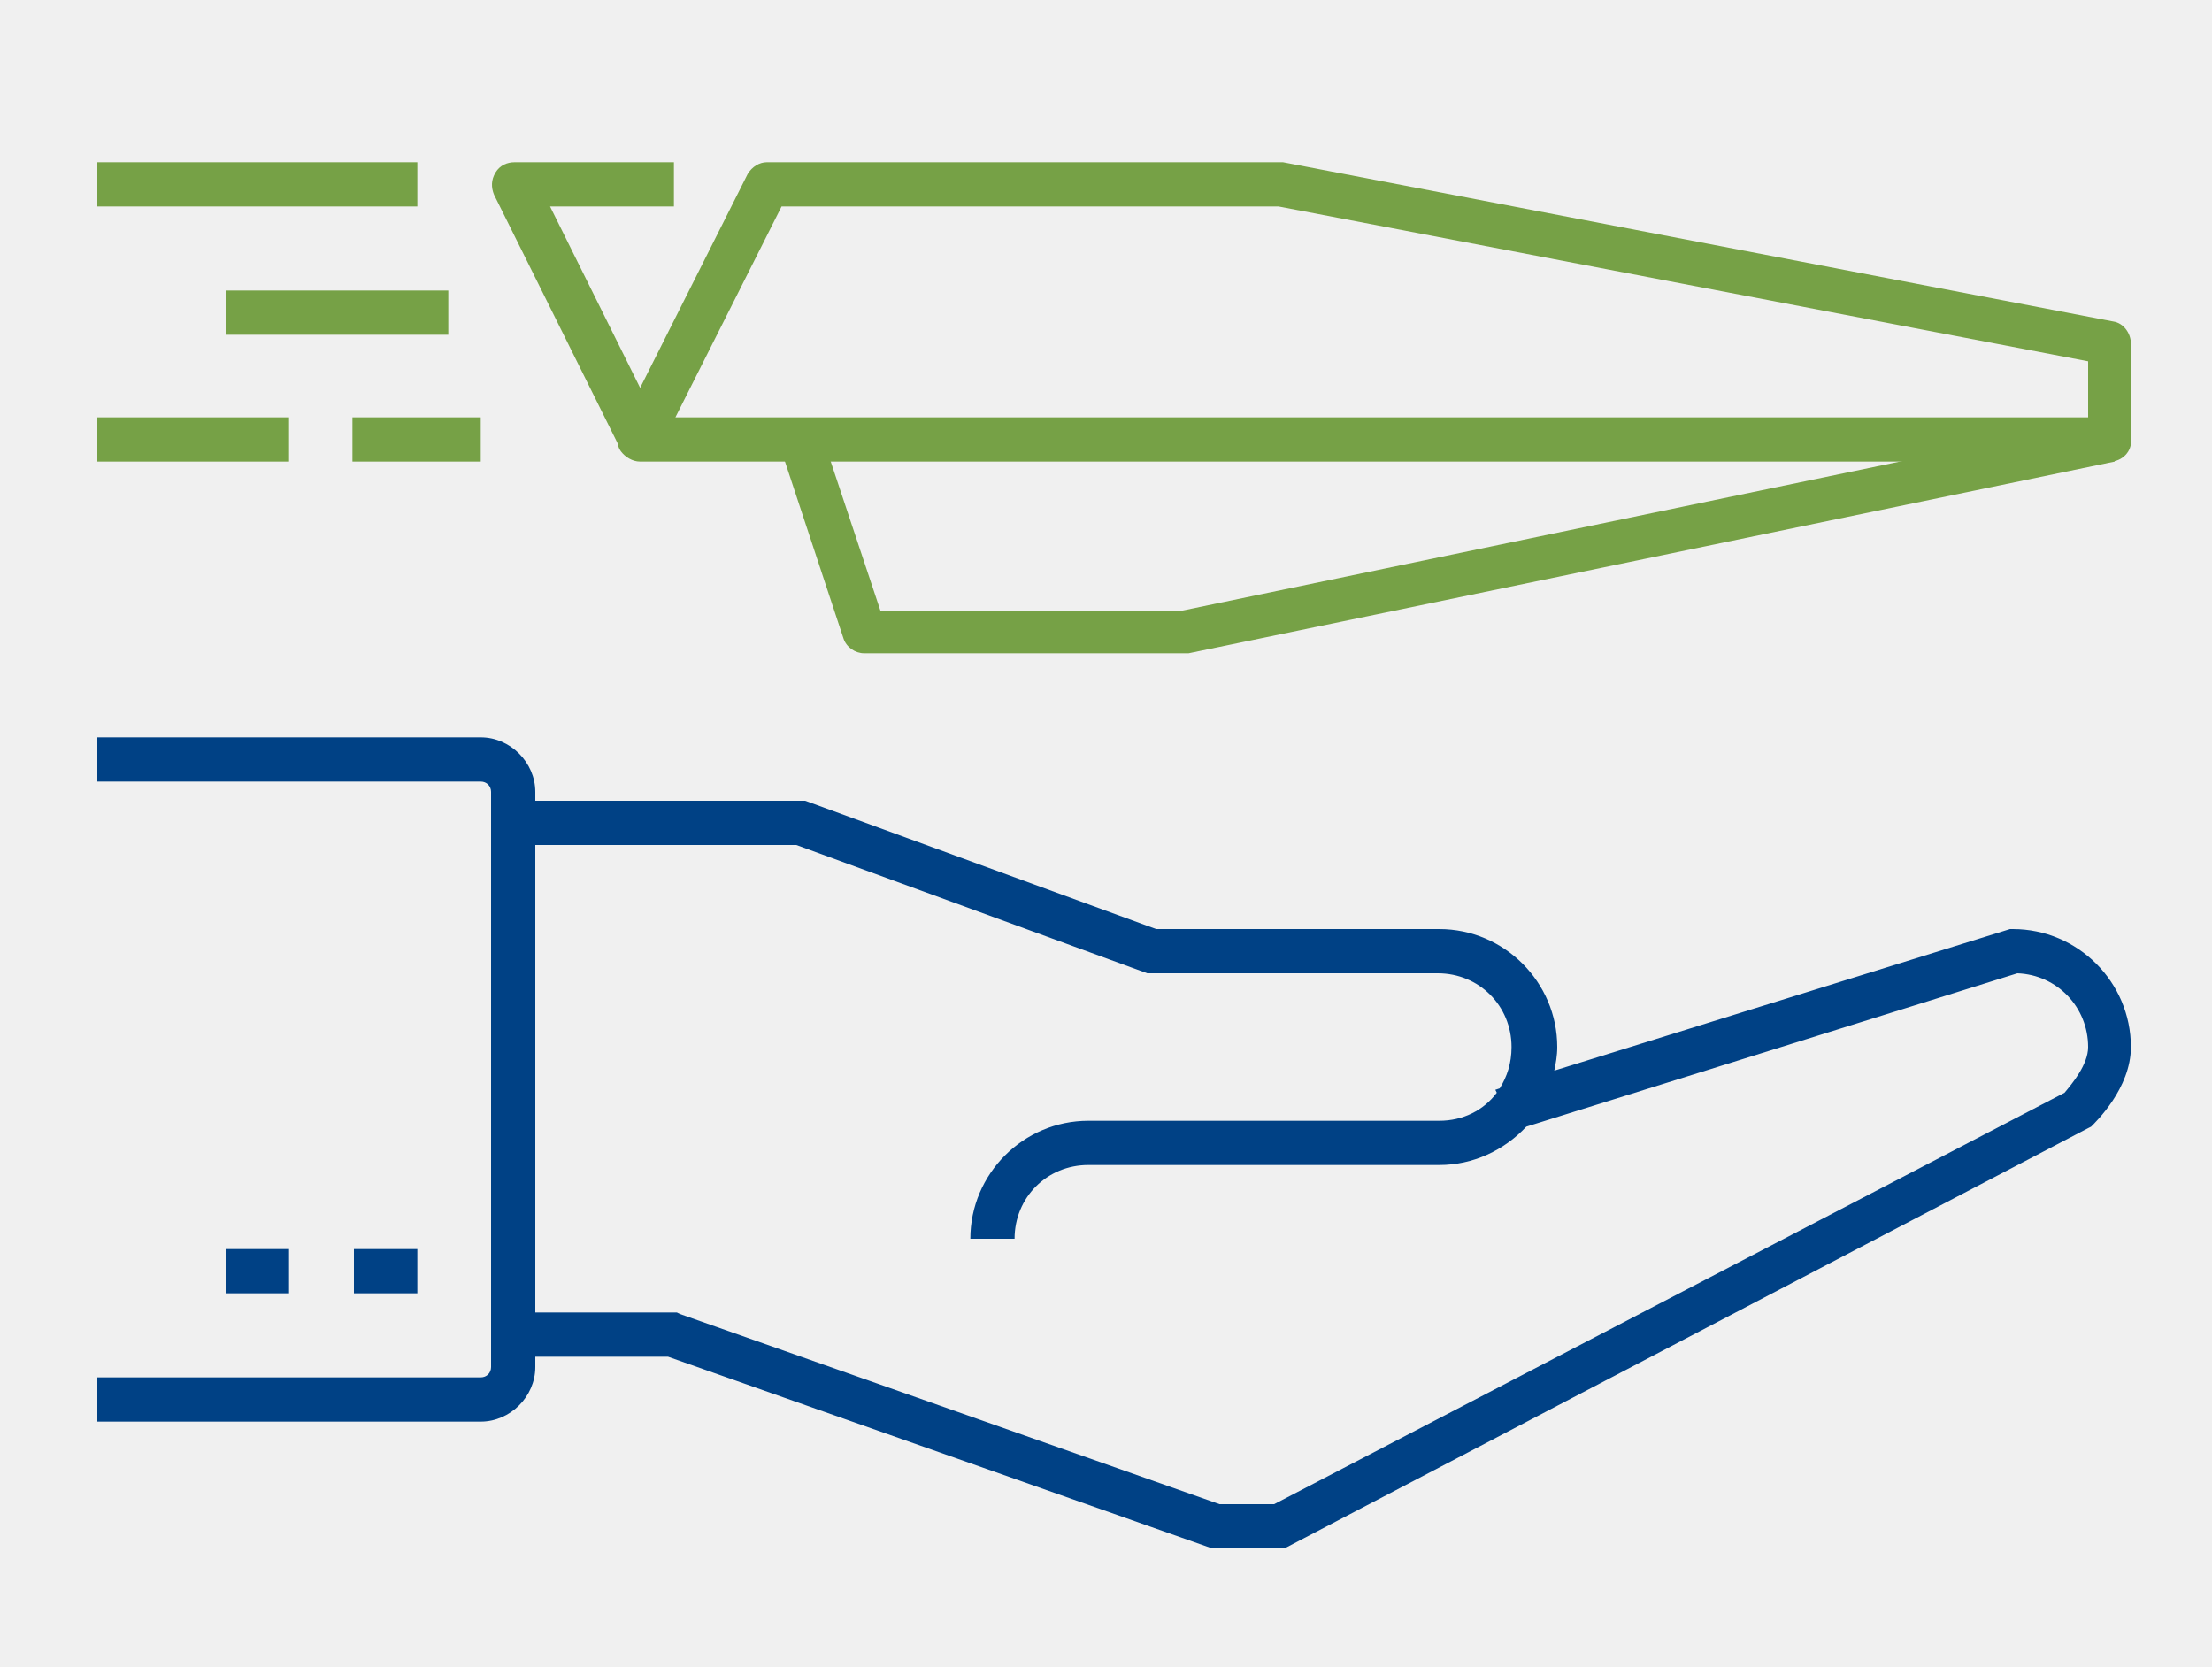
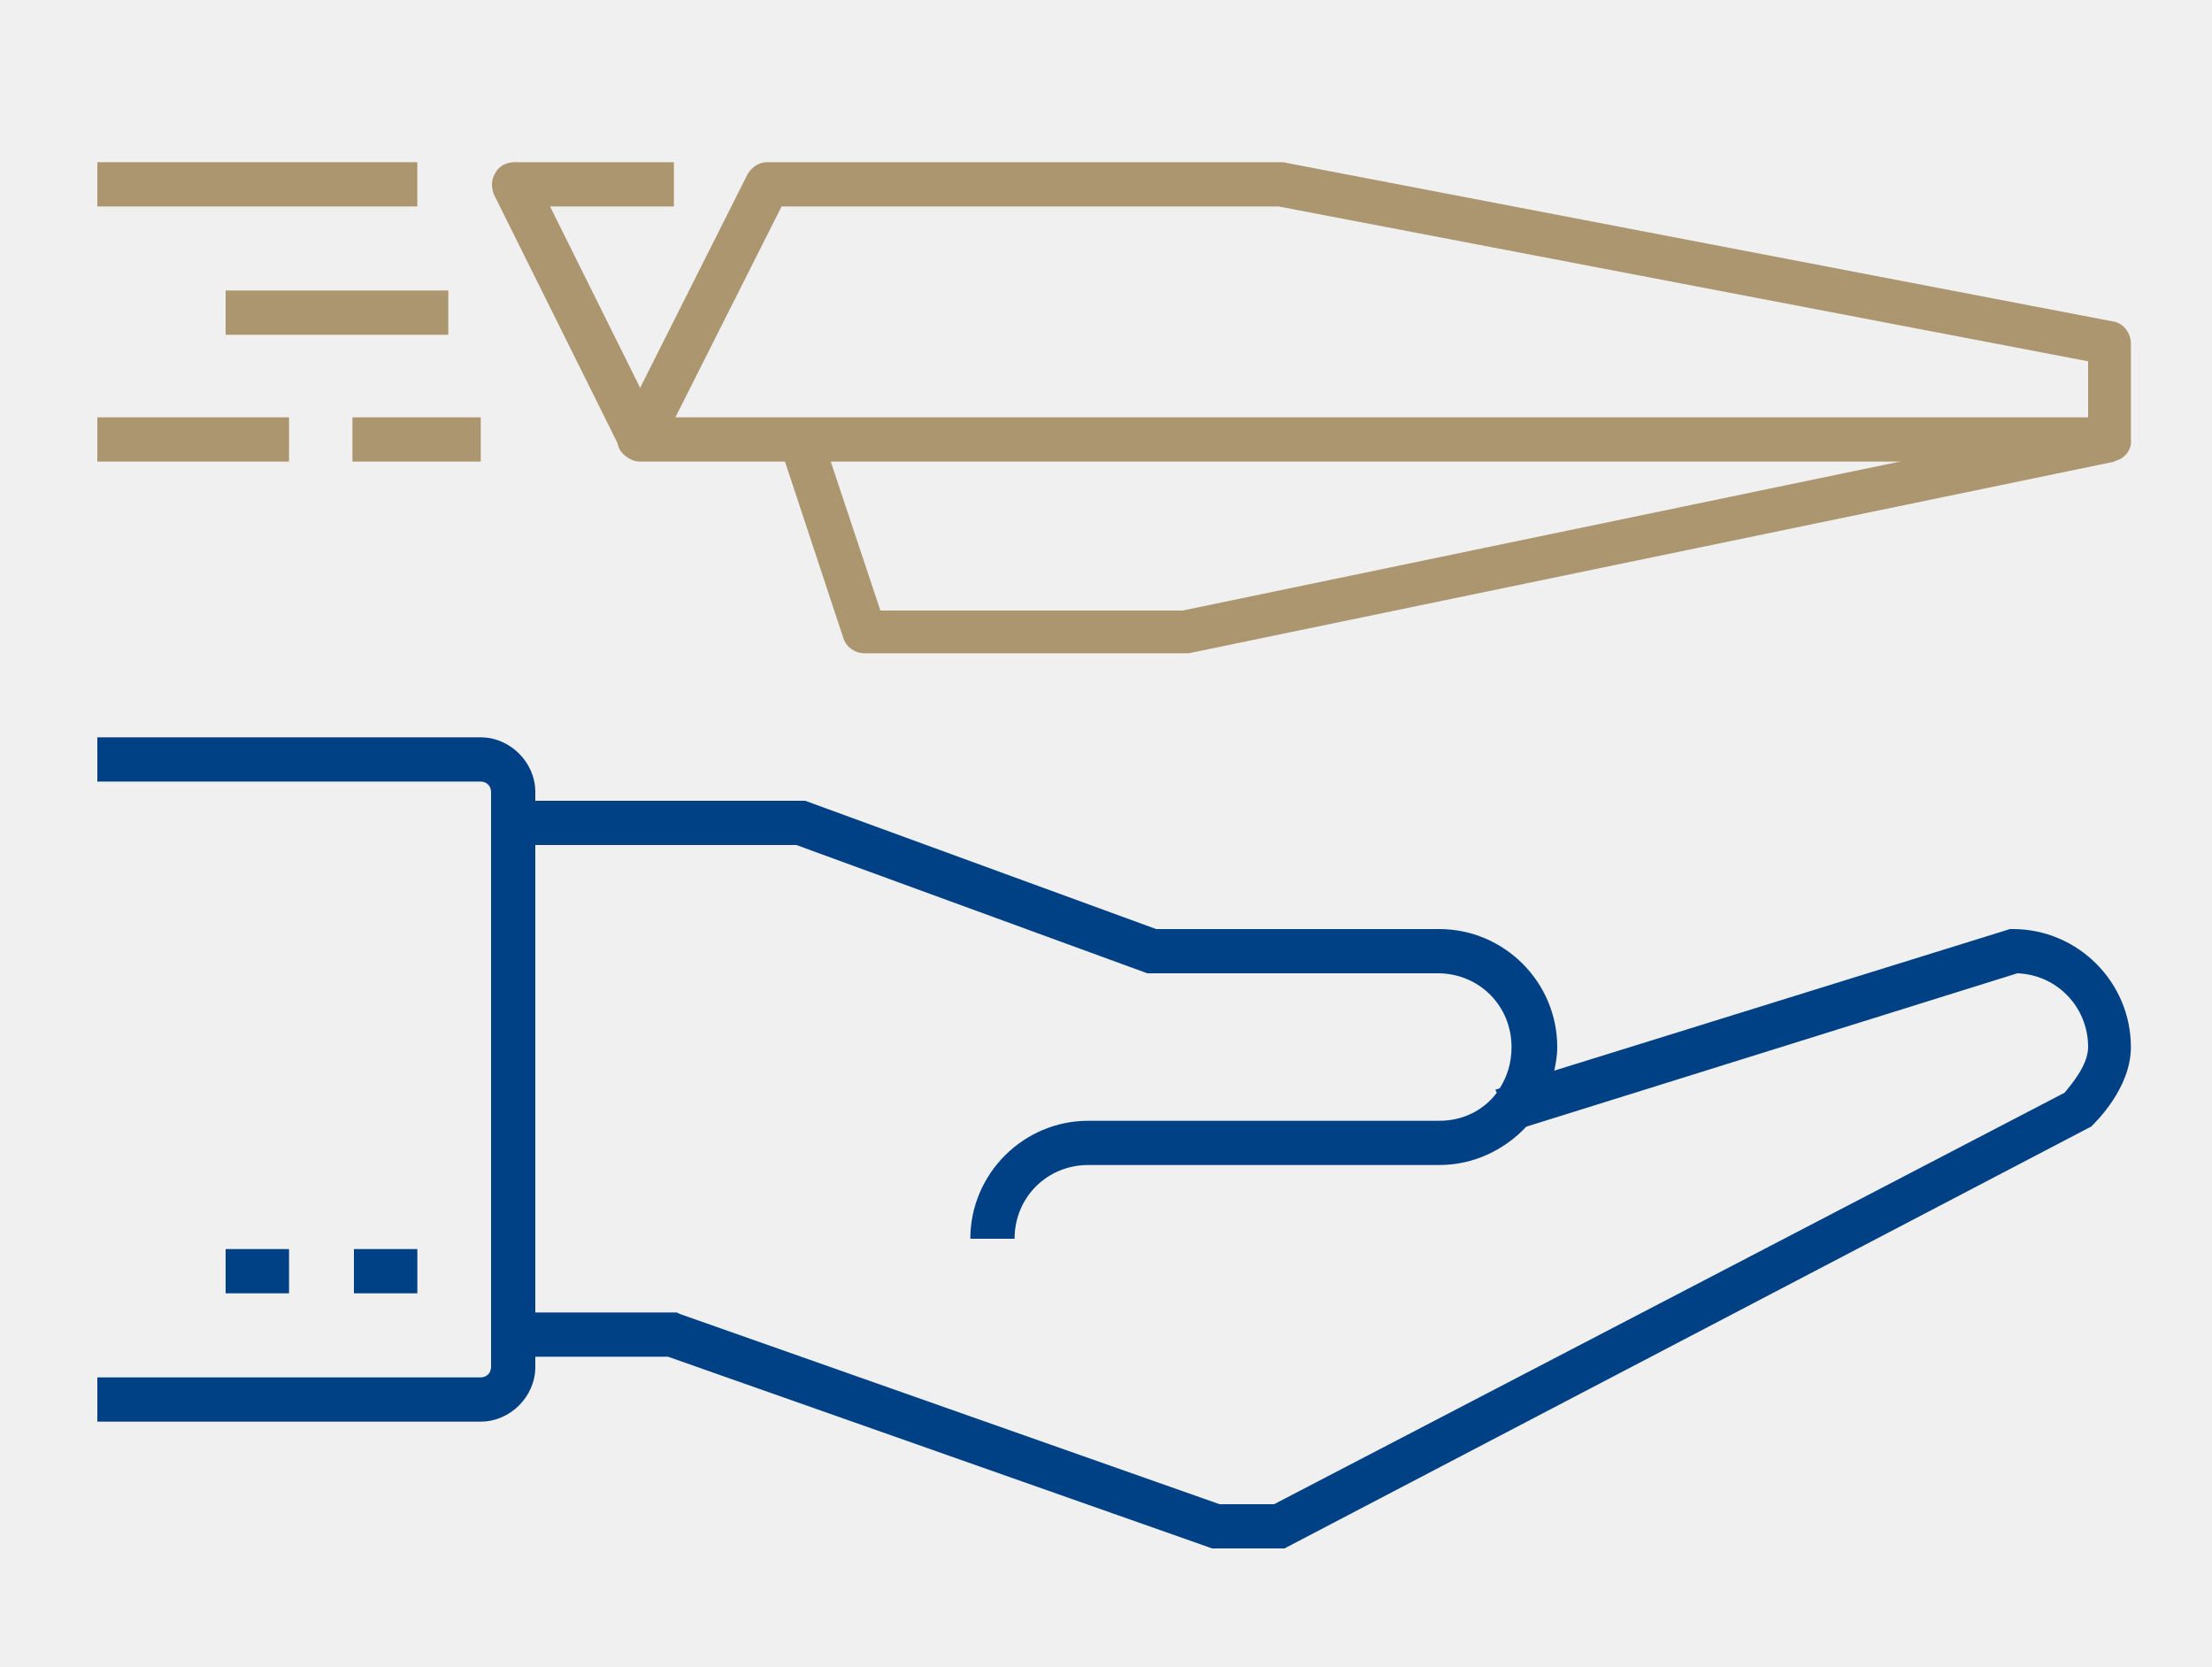
<svg xmlns="http://www.w3.org/2000/svg" version="1.1" id="Layer_1" x="0px" y="0px" viewBox="0 0 150 113" style="enable-background:new 0 0 150 113;" xml:space="preserve">
  <style type="text/css">
	.st0{display:none;}
	.st1{display:inline;}
	.st2{fill:#2DC997;}
	.st3{fill:#FFFFFF;}
	.st4{fill:#004185;}
- 	.st5{fill:#76A146;}
+ 	.st5{fill:#AC966F;}
</style>
  <g id="Layer_1_1_" class="st0">
    <g class="st1">
      <rect x="73.7" y="77.9" class="st2" width="1.7" height="17.6" />
    </g>
    <g class="st1">
      <path class="st2" d="M90.1,82h-13c-0.2,0-0.5-0.1-0.6-0.3l-2-2l-2,2c-0.2,0.2-0.4,0.3-0.6,0.3h-13c-0.5,0-0.9-0.4-0.9-0.9v-24h1.7    v23.2h11.8l0.9-0.9H61.5c-0.5,0-0.9-0.4-0.9-0.9V55.1c0-0.5,0.4-0.9,0.9-0.9h26c0.5,0,0.9,0.4,0.9,0.9v23.4c0,0.5-0.4,0.9-0.9,0.9    H76.6l0.9,0.9h11.8V57.1H91v24.1C91,81.6,90.6,82,90.1,82z M62.4,77.7h24.3V56H62.4V77.7z M75.4,75.3h-1.7V58.4h1.7V75.3z     M85.6,74.2h-9.1v-1.7h9.1V74.2z M72.6,74.2h-9.1v-1.7h9.1V74.2z M85.6,71.6h-9.1v-1.7h9.1V71.6z M72.6,71.6h-9.1v-1.7h9.1V71.6z     M85.6,69h-9.1v-1.7h9.1V69z M72.6,69h-9.1v-1.7h9.1V69z M84.3,65.7H83V64h1.3V65.7z M81.7,65.7h-1.3V64h1.3V65.7z M79.1,65.7    h-1.3V64h1.3V65.7z M85.6,62.5h-9.1v-1.7h9.1V62.5z M85.6,59.9h-9.1v-1.7h9.1V59.9z" />
    </g>
    <g class="st1">
      <path class="st2" d="M90.8,96.3H58.3v-1.7h32.5V96.3z M72.8,66.4h-9.5v-8.2h9.5V66.4z M65,64.7h6.1v-4.8H65V64.7z" />
    </g>
  </g>
  <g id="Layer_2_1_" class="st0">
    <g id="icon2" class="st1">
      <g>
        <path class="st2" d="M74.6,96c-4.5,0-8.2-3.7-8.2-8.2c0-1.1,0.2-2.2,0.6-3.1L53.4,62.5c0,0,0,0,0-0.1c-0.1-0.3-0.1-0.7,0.1-0.9     l4-5.3c0.1-0.2,0.3-0.3,0.6-0.3h33.1c0.3,0,0.5,0.1,0.7,0.4l4,5.3c0.2,0.3,0.2,0.6,0.1,0.9c0,0,0,0,0,0.1L82.2,84.7     c0.4,1,0.6,2,0.6,3.1C82.8,92.3,79.1,96,74.6,96z M74.6,81.5c-3.5,0-6.4,2.9-6.4,6.4s2.9,6.4,6.4,6.4s6.4-2.9,6.4-6.4     C81,84.3,78.1,81.5,74.6,81.5z M55.7,62.9l12.4,20c0.3-0.4,0.6-0.7,0.9-1L57.3,63.2l0.4-0.2L55.7,62.9L55.7,62.9z M80.3,82     c0.3,0.3,0.6,0.7,0.9,1l12.4-20h-2l0.4,0.2L80.3,82z M59.3,62.9l11.1,17.9c0.3-0.2,0.7-0.4,1.1-0.5L60.9,62.9H59.3z M77.8,80.3     c0.4,0.2,0.7,0.3,1.1,0.5L90,62.9h-1.6L77.8,80.3z M63,62.9l10.2,16.9c0.9-0.2,1.9-0.2,2.8,0l10.2-16.9H63z M55.9,61.2h37.5     L92.5,60v0.3H56.8V60L55.9,61.2z M57.9,58.5h33.5l-0.7-0.9H58.5L57.9,58.5z M74.6,93.4c-3,0-5.5-2.5-5.5-5.5s2.5-5.5,5.5-5.5     s5.5,2.5,5.5,5.5S77.7,93.4,74.6,93.4z M74.6,84.1c-2.1,0-3.7,1.7-3.7,3.7c0,2.1,1.7,3.7,3.7,3.7c2.1,0,3.7-1.7,3.7-3.7     C78.4,85.8,76.7,84.1,74.6,84.1z M75.5,90.5h-1.8v-3.7h-0.4V85h1.3c0.5,0,0.9,0.4,0.9,0.9V90.5z M77.9,68.2h-1.3v-1.8h1.3V68.2z      M75.3,68.2H74v-1.8h1.3V68.2z M72.6,68.2h-1.3v-1.8h1.3V68.2z" />
      </g>
    </g>
  </g>
  <g id="Layer_3" class="st0">
    <g id="icon3" class="st1">
      <g>
        <rect x="80.4" y="85.5" class="st2" width="1.9" height="1.6" />
      </g>
      <g>
        <path class="st2" d="M83,93.8h-1.6v-7.4c0-0.4,0.4-0.8,0.8-0.8h3.7c1.6,0,2.9-1.3,2.9-2.9v-5.5c0-0.4,0.4-0.8,0.8-0.8h2.9v-0.3     l-3.6-7.8c0-0.1-0.1-0.2-0.1-0.3c-0.1-6.6-5.5-12-12.1-12c-2.5,0-4.9,0.7-6.9,2.2l-0.9-1.3c2.3-1.6,5-2.5,7.8-2.5     c7.5,0,13.6,6,13.7,13.5l3.6,7.8c0,0.1,0.1,0.2,0.1,0.3v1.2c0,0.4-0.4,0.8-0.8,0.8h-2.9v4.7c0,2.5-2,4.5-4.5,4.5H83V93.8z      M69.5,93.8h-1.6v-7.4c0-1.6-0.3-3.2-1.1-5.3l1.5-0.5c0.8,2.2,1.2,4,1.2,5.8V93.8z M65.6,79.3c-0.2,0-0.3,0-0.4-0.1l-1.6-1.1     h-8.4c-0.4,0-0.8-0.4-0.8-0.8V60.1c0-0.4,0.4-0.8,0.8-0.8h8.6c0.2,0,0.3,0,0.4,0.1l1.4,0.9l1.4-0.9c0.1-0.1,0.3-0.1,0.4-0.1H76     c0.4,0,0.8,0.4,0.8,0.8v17.2c0,0.4-0.4,0.8-0.8,0.8h-8.3l-1.6,1.1C65.9,79.2,65.8,79.3,65.6,79.3z M66.4,61.7V77l0.6-0.4     c0.1-0.1,0.3-0.1,0.4-0.1h7.8V60.9h-7.5L66.4,61.7z M56,76.5h7.8c0.2,0,0.3,0,0.4,0.1l0.6,0.4V61.7l-1.3-0.9H56V76.5z M74.2,74.4     h-6.7v-1.6h6.7V74.4z M63.8,74.4H57v-1.6h6.7L63.8,74.4L63.8,74.4z M74.2,71.9h-6.7v-1.6h6.7V71.9z M63.8,71.9H57v-1.6h6.7     L63.8,71.9L63.8,71.9z M74.2,69.5h-6.7v-1.6h6.7V69.5z M63.8,69.5H57v-1.6h6.7L63.8,69.5L63.8,69.5z M74.2,67h-6.7v-1.6h6.7V67z      M63.8,67H57v-1.6h6.7L63.8,67L63.8,67z M74.2,64.6h-6.7V63h6.7V64.6z M63.8,64.6H57V63h6.7L63.8,64.6L63.8,64.6z" />
      </g>
      <g>
        <path class="st2" d="M79.2,74.1H78v-1.6h1.2V74.1z M81.6,71.7h-1.2v-1.6h1.2V71.7z M79.2,71.7H78v-1.6h1.2V71.7z M84.1,69.4h-1.2     v-1.6h1.2V69.4z M81.6,69.4h-1.2v-1.6h1.2V69.4z M79.2,69.4H78v-1.6h1.2V69.4z M81.6,67h-1.2v-1.6h1.2V67z M79.2,67H78v-1.6h1.2     V67z M79.2,64.6H78V63h1.2V64.6z" />
      </g>
    </g>
  </g>
  <g id="Layer_4" class="st0">
    <g id="icon4" class="st1">
      <g>
        <path class="st2" d="M83.8,89h-2.1v-1.8h2.1V89z M69,57.3h-1.8v-4.1H69V57.3z" />
      </g>
      <g>
        <path class="st2" d="M71.7,96.3h-1.8V80.1h-2.7v-8.2h-1.4v-4.6h4.6v4.6H69v6.4h2.7V96.3z M67.6,70.1h0.9v-0.9h-0.9V70.1z      M86.6,78.8H75.4V76h-2.7v-4.1h-1.4v-4.6h4.6v1.4h2.3v-3.6h-2.3v1.4h-4.6v-4.6h4.6v1.4H80v7.3h-4.1V72h-1.4v2.3h2.7V77h9.4V78.8z      M73.1,70.1H74v-0.9h-0.9V70.1z M73.1,64.6H74v-0.9h-0.9V64.6z M64.9,71.9h-4.6v-4.6h4.6V71.9z M62.2,70.1h0.9v-0.9h-0.9V70.1z      M86.6,67.8h-1.4V66h1.4V67.8z M64.9,66.5h-4.6v-1.4h-6.6v-1.8h6.6v-1.4h4.6V66.5z M62.2,64.6h0.9v-0.9h-0.9V64.6z M82.5,65.1     h-1.4v-1.8h1.4V65.1z M85.2,62.4h-1.4v-1.8h1.4V62.4z M82.5,62.4h-1.4v-1.8h1.4V62.4z M75.8,61h-4.6v-4.6h4.6V61z M73.1,59.2H74     v-1h-0.9V59.2z M70.4,61h-4.6v-4.6h4.6V61z M67.6,59.2h0.9v-1h-0.9V59.2z M64.9,61h-4.6v-4.6h4.6V61z M62.2,59.2h0.9v-1h-0.9     V59.2z M82.5,59.6h-1.4v-1.8h1.4V59.6z" />
      </g>
      <g>
        <rect x="72.6" y="53.2" class="st2" width="1.8" height="4.1" />
      </g>
      <g>
        <polygon class="st2" points="61.2,70.6 56.2,70.6 56.2,57.8 61.2,57.8 61.2,59.6 58,59.6 58,68.7 61.2,68.7    " />
      </g>
      <g>
        <path class="st2" d="M67.6,96.3h-1.8v-10l-4-8c-0.1-0.1-0.1-0.3-0.1-0.4V71h1.8v6.6l4,8c0.1,0.1,0.1,0.3,0.1,0.4V96.3z" />
      </g>
      <g>
        <path class="st2" d="M74.5,96.3h-1.8v-12h-1.8v-1.8h3.6C74.5,82.5,74.5,96.3,74.5,96.3z M77,81.5h-1.4v-1.8H77V81.5z M74.5,81.3     h-1.8v-1.4h1.8V81.3z M74.5,78.5h-1.8v-1.4h1.8V78.5z M71.7,77.2h-1.8v-1.4h1.8V77.2z M71.7,74.4h-1.8V73h1.8V74.4z M83.8,67.8     H79V66h4.8V67.8z M70.4,66.5h-4.6v-4.6h4.6V66.5z M67.6,64.6h0.9v-0.9h-0.9V64.6z M79.9,62.1h-1.8v-2.5h-3.2v-1.8h5V62.1z" />
      </g>
      <g>
        <path class="st2" d="M82.7,96.3h-1.8v-8.2c0-0.5,0.4-0.9,0.9-0.9h4.1c1.8,0,3.2-1.4,3.2-3.2v-6.2c0-0.5,0.4-0.9,0.9-0.9h3.2v-0.3     l-4-8.7c-0.1-0.1-0.1-0.3-0.1-0.4c0-7.4-6-13.5-13.5-13.5H64.7v-1.7h10.9c8.4,0,15.2,6.7,15.3,15.1l4,8.7     c0.1,0.1,0.1,0.3,0.1,0.4v1.4c0,0.5-0.4,0.9-0.9,0.9h-3.2V84c0,2.8-2.3,5-5,5h-3.2C82.7,89,82.7,96.3,82.7,96.3z" />
      </g>
    </g>
  </g>
  <g id="Layer_5" class="st0">
    <g id="icon5" class="st1">
      <g>
        <path class="st2" d="M92.3,92.4H90c-0.2,0-0.4-0.1-0.5-0.2L86,88.7c-3,2.3-6.8,3.7-11,3.7s-7.9-1.4-11-3.7l-3.5,3.5     c-0.1,0.1-0.3,0.2-0.5,0.2h-2.2c-0.3,0-0.5-0.1-0.6-0.4c-0.1-0.2-0.1-0.5,0-0.7l3.2-6.5c-2.1-2.9-3.3-6.5-3.3-10.4     c0-9.9,8.1-18,18-18c2.2,0,4.3,0.4,6.4,1.2L80.9,59C79,58.3,77,57.9,75,57.9c-9.1,0-16.5,7.4-16.5,16.5S65.9,90.9,75,90.9     s16.5-7.4,16.5-16.5c0-2-0.4-4-1.1-5.9l1.4-0.5c0.8,2,1.2,4.2,1.2,6.4c0,3.9-1.2,7.5-3.3,10.4l3.2,6.5c0.1,0.2,0.1,0.5,0,0.7     C92.8,92.3,92.5,92.4,92.3,92.4z M90.3,90.9H91l-2.4-4.8c-0.5,0.6-1,1.1-1.5,1.6L90.3,90.9z M59,90.9h0.7l3.2-3.2     c-0.5-0.5-1.1-1-1.5-1.6L59,90.9z M75,89.1c-8.1,0-14.6-6.6-14.6-14.6c0-8.1,6.6-14.7,14.6-14.7c3.8,0,7.2,1.4,9.8,3.8l1.1-1.1     v-3.6h1.5V61l0.7-0.7v-3.7h1.5v2.1l2.1-2.1l1,1l-2.1,2.1h2.1v1.5h-3.6L88.5,62h2.1v1.5H87l-1.1,1.1c2.3,2.6,3.8,6,3.8,9.8     C89.7,82.5,83.1,89.1,75,89.1z M75,61.3c-7.3,0-13.2,5.9-13.2,13.2S67.7,87.7,75,87.7s13.2-5.9,13.2-13.2c0-3.4-1.3-6.4-3.3-8.8     L83.5,67c1.7,2,2.8,4.6,2.8,7.4c0,6.2-5.1,11.3-11.3,11.3s-11.3-5.1-11.3-11.3c0-6.2,5.1-11.3,11.3-11.3c2.9,0,5.5,1.1,7.4,2.8     l1.3-1.3C81.5,62.5,78.4,61.3,75,61.3z M75,64.6c-5.4,0-9.8,4.4-9.8,9.8s4.4,9.8,9.8,9.8s9.8-4.4,9.8-9.8c0-2.4-0.9-4.7-2.4-6.4     l-1.3,1.3c1.1,1.4,1.8,3.2,1.8,5.1c0,4.4-3.6,8-8,8s-8-3.6-8-8s3.6-8,8-8c1.9,0,3.7,0.7,5.1,1.8l1.3-1.3     C79.7,65.5,77.5,64.6,75,64.6z M75,67.9c-3.6,0-6.5,2.9-6.5,6.5s2.9,6.5,6.5,6.5s6.5-2.9,6.5-6.5c0-1.5-0.5-2.9-1.4-4l-1.3,1.3     c0.6,0.8,0.9,1.7,0.9,2.7c0,2.6-2.1,4.6-4.6,4.6c-2.6,0-4.6-2.1-4.6-4.6c0-2.6,2.1-4.6,4.6-4.6c1,0,1.9,0.3,2.7,0.9l1.3-1.3     C78,68.5,76.6,67.9,75,67.9z M75,71.3c-1.7,0-3.1,1.4-3.1,3.2c0,1.7,1.4,3.1,3.1,3.1s3.1-1.4,3.1-3.1c0-0.6-0.2-1.2-0.5-1.6     l-1.4,1.4c0,0.1,0,0.2,0,0.2c0,0.7-0.6,1.3-1.3,1.3c-0.7,0-1.3-0.6-1.3-1.3s0.6-1.3,1.3-1.3c0.1,0,0.2,0,0.2,0l1.4-1.4     C76.2,71.4,75.6,71.3,75,71.3z M74.9,74.3L74.9,74.3c-0.1,0.3,0.1,0.3,0.2,0.2L74.9,74.3z" />
      </g>
    </g>
  </g>
  <g id="Layer_6" class="st0">
    <g id="icon6" class="st1">
      <g>
        <path class="st2" d="M70.1,94c-8.3,0-15-6.7-15-15s6.7-15,15-15v1.5c-1.9,0-3.6,1.8-4.8,4.6h4v-3.7h1.5V70h0.4v1.5h-0.4v6.8h12.8     c0-0.3,0-0.6-0.1-0.9c-0.2-0.2-0.3-0.6-0.1-0.8c-0.3-1.6-0.9-3.1-1.7-4.5l1.3-0.8c0.7,1.3,1.3,2.6,1.7,4l1-1c0.3-0.3,0.8-0.3,1,0     l12.1,12.1c0.1,0.1,0.2,0.3,0.2,0.5s-0.1,0.4-0.2,0.5l-2.1,2.1c-0.3,0.3-0.8,0.3-1,0L85.1,78.9l0,0C85.1,87.3,78.4,94,70.1,94z      M70.8,87.9v4.5c1.6-0.4,3-2.1,4-4.5H70.8z M65.3,87.9c1,2.4,2.5,4.1,4,4.5v-4.5H65.3z M59.9,87.9c1.6,1.8,3.7,3.2,6.1,4     c-0.9-1-1.7-2.4-2.3-4H59.9z M76.4,87.9c-0.6,1.6-1.4,2.9-2.3,4c2.4-0.7,4.5-2.1,6.1-4H76.4z M85.1,76.9l11,11l1-1l-11-11     L85.1,76.9z M76.9,86.5h4.4c1.3-2,2.1-4.3,2.3-6.8H78C77.9,82.2,77.5,84.5,76.9,86.5z M70.8,86.5h4.6c0.6-2,1-4.3,1.1-6.8h-5.7     V86.5z M64.8,86.5h4.6v-6.8h-5.7C63.7,82.2,64.1,84.5,64.8,86.5z M58.8,86.5h4.4c-0.6-2-1-4.3-1-6.8h-5.7     C56.7,82.2,57.5,84.5,58.8,86.5z M63.7,78.2h5.7v-6.8h-4.6C64.1,73.4,63.7,75.7,63.7,78.2z M56.5,78.2h5.7c0.1-2.5,0.4-4.8,1-6.8     h-4.4C57.5,73.4,56.7,75.7,56.5,78.2z M59.9,70h3.8c0.6-1.6,1.4-2.9,2.3-4C63.6,66.7,61.5,68.1,59.9,70z" />
      </g>
      <g>
        <path class="st3" d="M90.3,69c0,6.4-5.2,11.6-11.6,11.6S67.1,75.4,67.1,69s5.2-11.6,11.6-11.6C85.1,57.5,90.3,62.7,90.3,69" />
      </g>
      <g>
        <path class="st2" d="M78.8,81.3c-6.8,0-12.3-5.5-12.3-12.3S72,56.7,78.8,56.7C85.6,56.7,91,62.3,91,69     C91,75.8,85.5,81.3,78.8,81.3z M78.8,58.2c-6,0-10.8,4.9-10.8,10.8c0,6,4.9,10.8,10.8,10.8S89.6,75,89.6,69     C89.6,63.1,84.7,58.2,78.8,58.2z" />
      </g>
      <g>
        <path class="st2" d="M94.4,87.2l-0.9-0.9l2.1-2.1l0.9,0.9L94.4,87.2z M78.8,79.2c-5.6,0-10.1-4.5-10.1-10.1s4.5-10.2,10.1-10.2     S88.9,63.4,88.9,69S84.3,79.2,78.8,79.2z M78.8,60.2c-4.9,0-8.9,4-8.9,8.9s4,8.9,8.9,8.9s8.9-4,8.9-8.9S83.6,60.2,78.8,60.2z      M78.8,76.3c-0.2,0-0.4-0.1-0.5-0.2c-0.5-0.6-5-5.8-5-8.9c0-3,2.4-5.4,5.4-5.4s5.4,2.4,5.4,5.4c0,3.1-4.4,8.3-5,8.9     C79.1,76.2,78.9,76.3,78.8,76.3z M78.8,63c-2.3,0-4.2,1.9-4.2,4.2c0,2,2.7,5.7,4.2,7.5c1.5-1.8,4.2-5.5,4.2-7.5     C82.9,64.9,81.1,63,78.8,63z M78.8,70.8c-2,0-3.6-1.6-3.6-3.6s1.6-3.6,3.6-3.6s3.6,1.6,3.6,3.6C82.3,69.2,80.7,70.8,78.8,70.8z      M78.8,64.9c-1.3,0-2.3,1-2.3,2.3s1,2.3,2.3,2.3s2.3-1,2.3-2.3C81.1,65.9,80,64.9,78.8,64.9z" />
      </g>
    </g>
  </g>
  <g id="Layer_7" class="st0">
    <g id="icon7" class="st1">
      <g>
        <path class="st2" d="M74.1,95c-10.6,0-19.2-8.6-19.2-19.1s8.6-19.1,19.2-19.1c10.5,0,19.1,8.6,19.1,19.1S84.6,95,74.1,95z      M72.9,93.6c0.7,0,1.5,0,2.2,0V81.2h1.3v12.3c0.8-0.1,1.5-0.3,2.2-0.5V81.2h1.3v11.4c6.9-2.5,11.8-9,11.8-16.7     c0-9.8-8-17.8-17.8-17.8s-17.8,8-17.8,17.8c0,7.7,4.9,14.3,11.8,16.7V81.2h1.3V93c0.7,0.2,1.5,0.4,2.2,0.5V81.2h1.3v12.4H72.9z      M65.4,90.2c-5-3.1-8.1-8.4-8.1-14.3c0-9.2,7.5-16.7,16.7-16.7s16.7,7.5,16.7,16.7c0,5.9-3,11.2-8.1,14.3L82,89.1     c4.6-2.8,7.4-7.7,7.4-13.2c0-8.5-6.9-15.4-15.4-15.4s-15.4,6.9-15.4,15.4c0,5.4,2.8,10.4,7.4,13.2L65.4,90.2z M81.2,80.1H66.9     v-1.3H68c0-0.6-0.5-1.1-1.1-1.1v-1.3c1.3,0,2.4,1.1,2.4,2.4h2.2c0-1.1,0.8-2,1.8-2.3v-2.3h-0.5c-0.6,0-1.1,0.5-1.1,1.1h-1.3     c0-1.3,1.1-2.4,2.4-2.4h2.4v1.3h-0.5v2.3c1,0.3,1.8,1.2,1.8,2.3h2.2c0-1.3,1.1-2.4,2.4-2.4v1.3c-0.6,0-1.1,0.5-1.1,1.1h1.1     L81.2,80.1L81.2,80.1z M72.9,78.8h2.2c0-0.6-0.5-1.1-1.1-1.1C73.5,77.7,73,78.2,72.9,78.8z M81.2,75.4c-1.3,0-2.4-1.1-2.4-2.4     h1.3c0,0.6,0.5,1.1,1.1,1.1s1.1-0.5,1.1-1.1s-0.5-1.1-1.1-1.1H66.9v-1.3h14.3c1.3,0,2.4,1.1,2.4,2.4     C83.6,74.3,82.5,75.4,81.2,75.4z M66.9,75.4c-1.3,0-2.4-1.1-2.4-2.4s1.1-2.4,2.4-2.4v1.3c-0.6,0-1.1,0.5-1.1,1.1s0.5,1.1,1.1,1.1     S68,73.6,68,73h1.3C69.4,74.3,68.3,75.4,66.9,75.4z M77.7,75.3h-1.3c0-0.6-0.5-1.1-1.1-1.1v-1.3C76.6,72.9,77.7,74,77.7,75.3z      M81.2,69.4H66.9v-1.3h14.3C81.2,68.1,81.2,69.4,81.2,69.4z" />
      </g>
    </g>
  </g>
  <g id="Layer_8" class="st0">
    <g id="icon8" class="st1">
      <g>
        <path class="st2" d="M74.2,96.8c-0.2,0-0.5-0.1-0.6-0.3l-2.7-2.7l1.3-1.3l1.2,1.2v-9.3h1.8v9.3l1.2-1.2l1.3,1.3L75,96.5     C74.6,96.7,74.4,96.8,74.2,96.8z M95.8,92.8H80.2c-0.5,0-0.9-0.4-0.9-0.9v-4.6l-1.2,1.2l-1.3-1.3l2.7-2.7c0.4-0.4,0.9-0.4,1.3,0     l2.7,2.7l-1.3,1.3L81,87.3V91h14.6v1.8H95.8z M68.1,92.8H52.6V91h14.6v-3.7L66,88.4l-1.3-1.3l2.7-2.7c0.4-0.4,0.9-0.4,1.3,0     l2.7,2.7l-1.3,1.3L69,87.3v4.6C69,92.4,68.6,92.8,68.1,92.8z M87,86h-2v-1.8h2c4,0,7.2-3.2,7.2-7.2c0-3.7-2.5-6.5-5.9-6.5     c-0.5,0-0.9-0.4-0.9-0.9c0-2.4-1.1-4.1-2.9-4.8V77c0,0.5-0.4,0.9-0.9,0.9H66.3v0.5c0,0.2,0.2,0.5,0.5,0.5h17.6v1.8H66.7     c-1.2,0-2.3-1-2.3-2.3V62.6c-1.4,1.8-2.3,4-2.3,6.3c0,0.5-0.4,0.9-0.9,0.9c-4,0-7.2,3.2-7.2,7.2s3.2,7.2,7.2,7.2h2V86h-2     c-5,0-9-4-9-9c0-4.7,3.6-8.5,8.1-9c0.2-3.1,1.7-6,4-8v-4.6c0-1.2,1-2.3,2.3-2.3h16.9c0.5,0,0.9,0.4,0.9,0.9v8.8     c2.7,0.7,4.4,2.9,4.7,5.8c3.9,0.4,6.8,3.9,6.8,8.3C96,82,92,86,87,86z M66.3,76.1h16.4V54.9h-16c-0.2,0-0.5,0.2-0.5,0.5     L66.3,76.1C66.2,76.1,66.3,76.1,66.3,76.1z M78.9,69.1h-8.8v-1.8h8.8C78.9,67.3,78.9,69.1,78.9,69.1z M78.9,66.4h-8.8v-1.8h8.8     V66.4z M78.9,63.7h-8.8v-1.8h8.8V63.7z" />
      </g>
    </g>
  </g>
  <g id="Layer_9" class="st0">
    <g class="st1">
      <g>
        <path class="st2" d="M65.5,95h-1.6v-7.3h-3.2c-2.6,0-4.8-2.2-4.8-4.8v-5.3h-2.6c-0.4,0-0.8-0.3-0.8-0.8v-1.3c0-0.1,0-0.2,0.1-0.3     l3.3-8.6c0-8,6.7-14.6,14.8-14.6v1.6c-7.3,0-13.3,6-13.3,13.3c0,0.1,0,0.2-0.1,0.3L54,75.8v0.4h2.6c0.4,0,0.8,0.3,0.8,0.8v6     c0,1.8,1.5,3.2,3.2,3.2h4c0.4,0,0.8,0.3,0.8,0.8L65.5,95L65.5,95z" />
      </g>
      <g>
        <rect x="64.7" y="86.2" class="st2" width="2" height="1.6" />
      </g>
      <g>
        <path class="st2" d="M80.2,95h-1.6v-8c0-3.4,1.3-6.2,2.6-9c1.4-2.9,2.8-5.9,2.8-9.8h1.6c0,4.2-1.5,7.4-2.9,10.4     c-1.3,2.7-2.5,5.3-2.5,8.3V95z" />
      </g>
      <g>
        <rect x="81.4" y="86.2" class="st2" width="2" height="1.6" />
      </g>
      <g>
        <path class="st2" d="M84.2,95h-1.6v-8c0-0.4,0.3-0.8,0.8-0.8h4c1.8,0,3.2-1.5,3.2-3.2v-6c0-0.4,0.3-0.8,0.8-0.8H94v-0.4l-3.3-8.6     c0-0.1-0.1-0.2-0.1-0.3c0-7.3-6-13.3-13.3-13.3S64,59.6,64,66.9h-1.6c0.2-8.2,6.8-14.9,15-14.9c8.1,0,14.8,6.6,14.9,14.7l3.3,8.6     c0,0.1,0.1,0.2,0.1,0.3v1.3c0,0.4-0.3,0.8-0.8,0.8h-2.6V83c0,2.6-2.2,4.8-4.8,4.8h-3.2V95H84.2z M76,76.1c-0.2,0-0.3,0-0.4-0.1     c-0.2-0.1-0.3-0.3-0.3-0.5c-0.1-0.6-0.6-1.1-1.2-1.1s-1.1,0.5-1.2,1.1c0,0.2-0.2,0.4-0.3,0.5c-0.2,0.1-0.4,0.2-0.6,0.1     c-0.7-0.2-1.3-0.4-1.9-0.7c-0.2-0.1-0.3-0.3-0.4-0.5s0-0.4,0.1-0.6s0.2-0.4,0.2-0.7c0-0.7-0.6-1.2-1.2-1.2     c-0.4,0-0.6,0.2-0.8,0.3s-0.4,0.2-0.6,0.2s-0.4-0.2-0.5-0.3c-0.6-0.8-1-1.8-1.2-2.8c-0.1-0.2,0-0.4,0.1-0.6s0.3-0.3,0.5-0.3     c0.6-0.1,1.1-0.6,1.1-1.2s-0.5-1.1-1.1-1.2c-0.2,0-0.4-0.2-0.5-0.3c-0.1-0.2-0.2-0.4-0.1-0.6c0.2-0.8,0.5-1.6,1-2.3     c0.1-0.2,0.4-0.4,0.6-0.4c0.3,0,0.5,0.1,0.7,0.3c0.2,0.3,0.6,0.5,0.9,0.5c0.7,0,1.2-0.6,1.2-1.2c0-0.4-0.2-0.7-0.5-0.9     c-0.2-0.2-0.3-0.4-0.3-0.7s0.2-0.5,0.4-0.6c0.7-0.4,1.5-0.7,2.3-1c0.2-0.1,0.4,0,0.6,0.1s0.3,0.3,0.3,0.5     c0.1,0.6,0.6,1.1,1.2,1.1s1.1-0.5,1.2-1.1c0-0.2,0.2-0.4,0.3-0.5c0.2-0.4,0.4-0.5,0.6-0.4c0.8,0.2,1.6,0.5,2.3,1     c0.2,0.1,0.4,0.4,0.4,0.6c0,0.3-0.1,0.5-0.3,0.7c-0.3,0.2-0.5,0.6-0.5,0.9c0,0.7,0.6,1.2,1.2,1.2c0.4,0,0.7-0.2,0.9-0.5     c0.2-0.2,0.4-0.3,0.7-0.3c0.3,0,0.5,0.2,0.6,0.4c0.4,0.7,0.8,1.5,1,2.3c0.1,0.2,0,0.4-0.1,0.6s-0.3,0.3-0.5,0.3     c-0.6,0.1-1.1,0.6-1.1,1.2s0.5,1.1,1.1,1.2c0.2,0,0.4,0.2,0.5,0.3c0.1,0.2,0.2,0.4,0.1,0.6c-0.3,1-0.7,1.9-1.2,2.8     c-0.1,0.2-0.3,0.3-0.5,0.3s-0.4,0-0.6-0.2c-0.2-0.1-0.4-0.3-0.8-0.3c-0.7,0-1.2,0.6-1.2,1.2c0,0.2,0.1,0.5,0.2,0.7     s0.2,0.4,0.1,0.6s-0.2,0.4-0.4,0.5c-0.6,0.3-1.2,0.5-1.9,0.7C76.2,76.1,76.1,76.1,76,76.1z M74.1,72.8c1.1,0,2,0.6,2.5,1.6     c0.1,0,0.1,0,0.2-0.1c-0.1-0.2-0.1-0.5-0.1-0.7c0-1.5,1.3-2.8,2.8-2.8c0.4,0,0.7,0.1,1,0.2c0.2-0.3,0.3-0.6,0.4-0.9     c-0.9-0.5-1.6-1.4-1.6-2.5s0.6-2,1.6-2.5c0-0.1-0.1-0.3-0.2-0.4c-0.4,0.2-0.8,0.3-1.3,0.3c-1.5,0-2.8-1.3-2.8-2.8     c0-0.5,0.1-0.9,0.3-1.3c-0.1-0.1-0.3-0.1-0.4-0.2c-0.5,0.9-1.4,1.6-2.5,1.6s-2-0.6-2.5-1.6c-0.1,0-0.3,0.1-0.4,0.2     c0.2,0.4,0.3,0.8,0.3,1.3c0,1.5-1.3,2.8-2.8,2.8c-0.5,0-0.9-0.1-1.3-0.3c-0.1,0.1-0.1,0.3-0.2,0.4c0.9,0.5,1.6,1.4,1.6,2.5     s-0.6,2-1.6,2.5c0.1,0.3,0.3,0.6,0.4,0.9c0.3-0.1,0.7-0.2,1-0.2c1.5,0,2.8,1.3,2.8,2.8c0,0.2,0,0.5-0.1,0.7c0.1,0,0.1,0,0.2,0.1     C72,73.4,73,72.8,74.1,72.8z M74.1,71c-1.9,0-3.5-1.6-3.5-3.5s1.6-3.5,3.5-3.5s3.5,1.6,3.5,3.5S76,71,74.1,71z M74.1,65.6     c-1,0-1.9,0.9-1.9,1.9s0.9,1.9,1.9,1.9s1.9-0.9,1.9-1.9S75.1,65.6,74.1,65.6z" />
      </g>
    </g>
  </g>
  <g>
    <g>
-       <path class="st4" d="M87.1,105h-4.9L45.3,92h-9v0.7c0,2-1.7,3.7-3.7,3.7h-26v-3h26c0.4,0,0.7-0.3,0.7-0.7v-39    c0-0.4-0.3-0.7-0.7-0.7h-26v-3h26c2,0,3.7,1.7,3.7,3.7v0.6h18.3L78.4,63h19.2c4.4,0,8,3.6,8,8c0,0.6-0.1,1.1-0.2,1.6l30.9-9.6h0.2    c4.4,0,8,3.6,8,8c0,2.8-2.4,5.1-2.7,5.4l-0.2,0.1L87.1,105z M82.7,102h3.7L140,74.1c0.5-0.6,1.6-1.9,1.6-3.1c0-2.7-2.1-4.9-4.8-5    l-33.3,10.4c-1.5,1.6-3.6,2.6-5.9,2.6H73.8c-2.8,0-5,2.2-5,5h-3c0-4.4,3.6-8,8-8h23.8c1.6,0,3-0.7,3.9-1.9l-0.1-0.2l0.3-0.1    c0.5-0.8,0.8-1.7,0.8-2.8c0-2.8-2.2-5-5-5H77.8L54,57.3H36.3V89h9.6l0.2,0.1L82.7,102z M28.3,87.7H24v-3h4.3V87.7z M19.6,87.7    h-4.3v-3h4.3V87.7z" />
+       <path class="st4" d="M87.1,105h-4.9L45.3,92h-9v0.7c0,2-1.7,3.7-3.7,3.7h-26v-3h26c0.4,0,0.7-0.3,0.7-0.7v-39    c0-0.4-0.3-0.7-0.7-0.7h-26v-3h26c2,0,3.7,1.7,3.7,3.7v0.6h18.3L78.4,63h19.2c4.4,0,8,3.6,8,8c0,0.6-0.1,1.1-0.2,1.6l30.9-9.6h0.2    c4.4,0,8,3.6,8,8c0,2.8-2.4,5.1-2.7,5.4l-0.2,0.1L87.1,105z M82.7,102h3.7L140,74.1c0.5-0.6,1.6-1.9,1.6-3.1c0-2.7-2.1-4.9-4.8-5    l-33.3,10.4C102,78,99.9,79,97.6,79H73.8c-2.8,0-5,2.2-5,5h-3c0-4.4,3.6-8,8-8h23.8c1.6,0,3-0.7,3.9-1.9l-0.1-0.2l0.3-0.1    c0.5-0.8,0.8-1.7,0.8-2.8c0-2.8-2.2-5-5-5H77.8L54,57.3H36.3V89h9.6l0.2,0.1L82.7,102z M28.3,87.7H24v-3h4.3V87.7z M19.6,87.7    h-4.3v-3h4.3V87.7z" />
    </g>
    <g>
      <rect x="6.6" y="28.3" class="st5" width="13" height="3" />
    </g>
    <g>
      <rect x="23.9" y="28.3" class="st5" width="8.7" height="3" />
    </g>
    <g>
      <rect x="15.3" y="19.7" class="st5" width="15.1" height="3" />
    </g>
    <g>
      <rect x="6.6" y="11" class="st5" width="21.7" height="3" />
    </g>
    <g>
      <path class="st5" d="M80.3,44.3H58.6c-0.6,0-1.2-0.4-1.4-1l-4.3-13l2.8-0.9l4,12h20.5l62.6-13l0.6,2.9l-62.8,13    C80.5,44.3,80.4,44.3,80.3,44.3z" />
    </g>
    <g>
      <path class="st5" d="M42.1,30.5l-8.6-17.3c-0.2-0.5-0.2-1,0.1-1.5s0.8-0.7,1.3-0.7h10.8v3h-8.4l7.5,15.1L42.1,30.5z" />
    </g>
    <g>
-       <path class="st5" d="M143.1,31.3H43.4c-0.5,0-1-0.3-1.3-0.7s-0.3-1-0.1-1.5l8.7-17.3c0.3-0.5,0.8-0.8,1.3-0.8h34.7    c0.1,0,0.2,0,0.3,0l56.3,10.8c0.7,0.1,1.2,0.8,1.2,1.5v6.5C144.6,30.6,143.9,31.3,143.1,31.3z M45.8,28.3h95.8v-3.8L86.7,14H53    L45.8,28.3z" />
+       <path class="st5" d="M143.1,31.3H43.4c-0.5,0-1-0.3-1.3-0.7s-0.3-1-0.1-1.5l8.7-17.3C51,11.3,51.5,11,52,11h34.7    c0.1,0,0.2,0,0.3,0l56.3,10.8c0.7,0.1,1.2,0.8,1.2,1.5v6.5C144.6,30.6,143.9,31.3,143.1,31.3z M45.8,28.3h95.8v-3.8L86.7,14H53    L45.8,28.3z" />
    </g>
  </g>
</svg>
